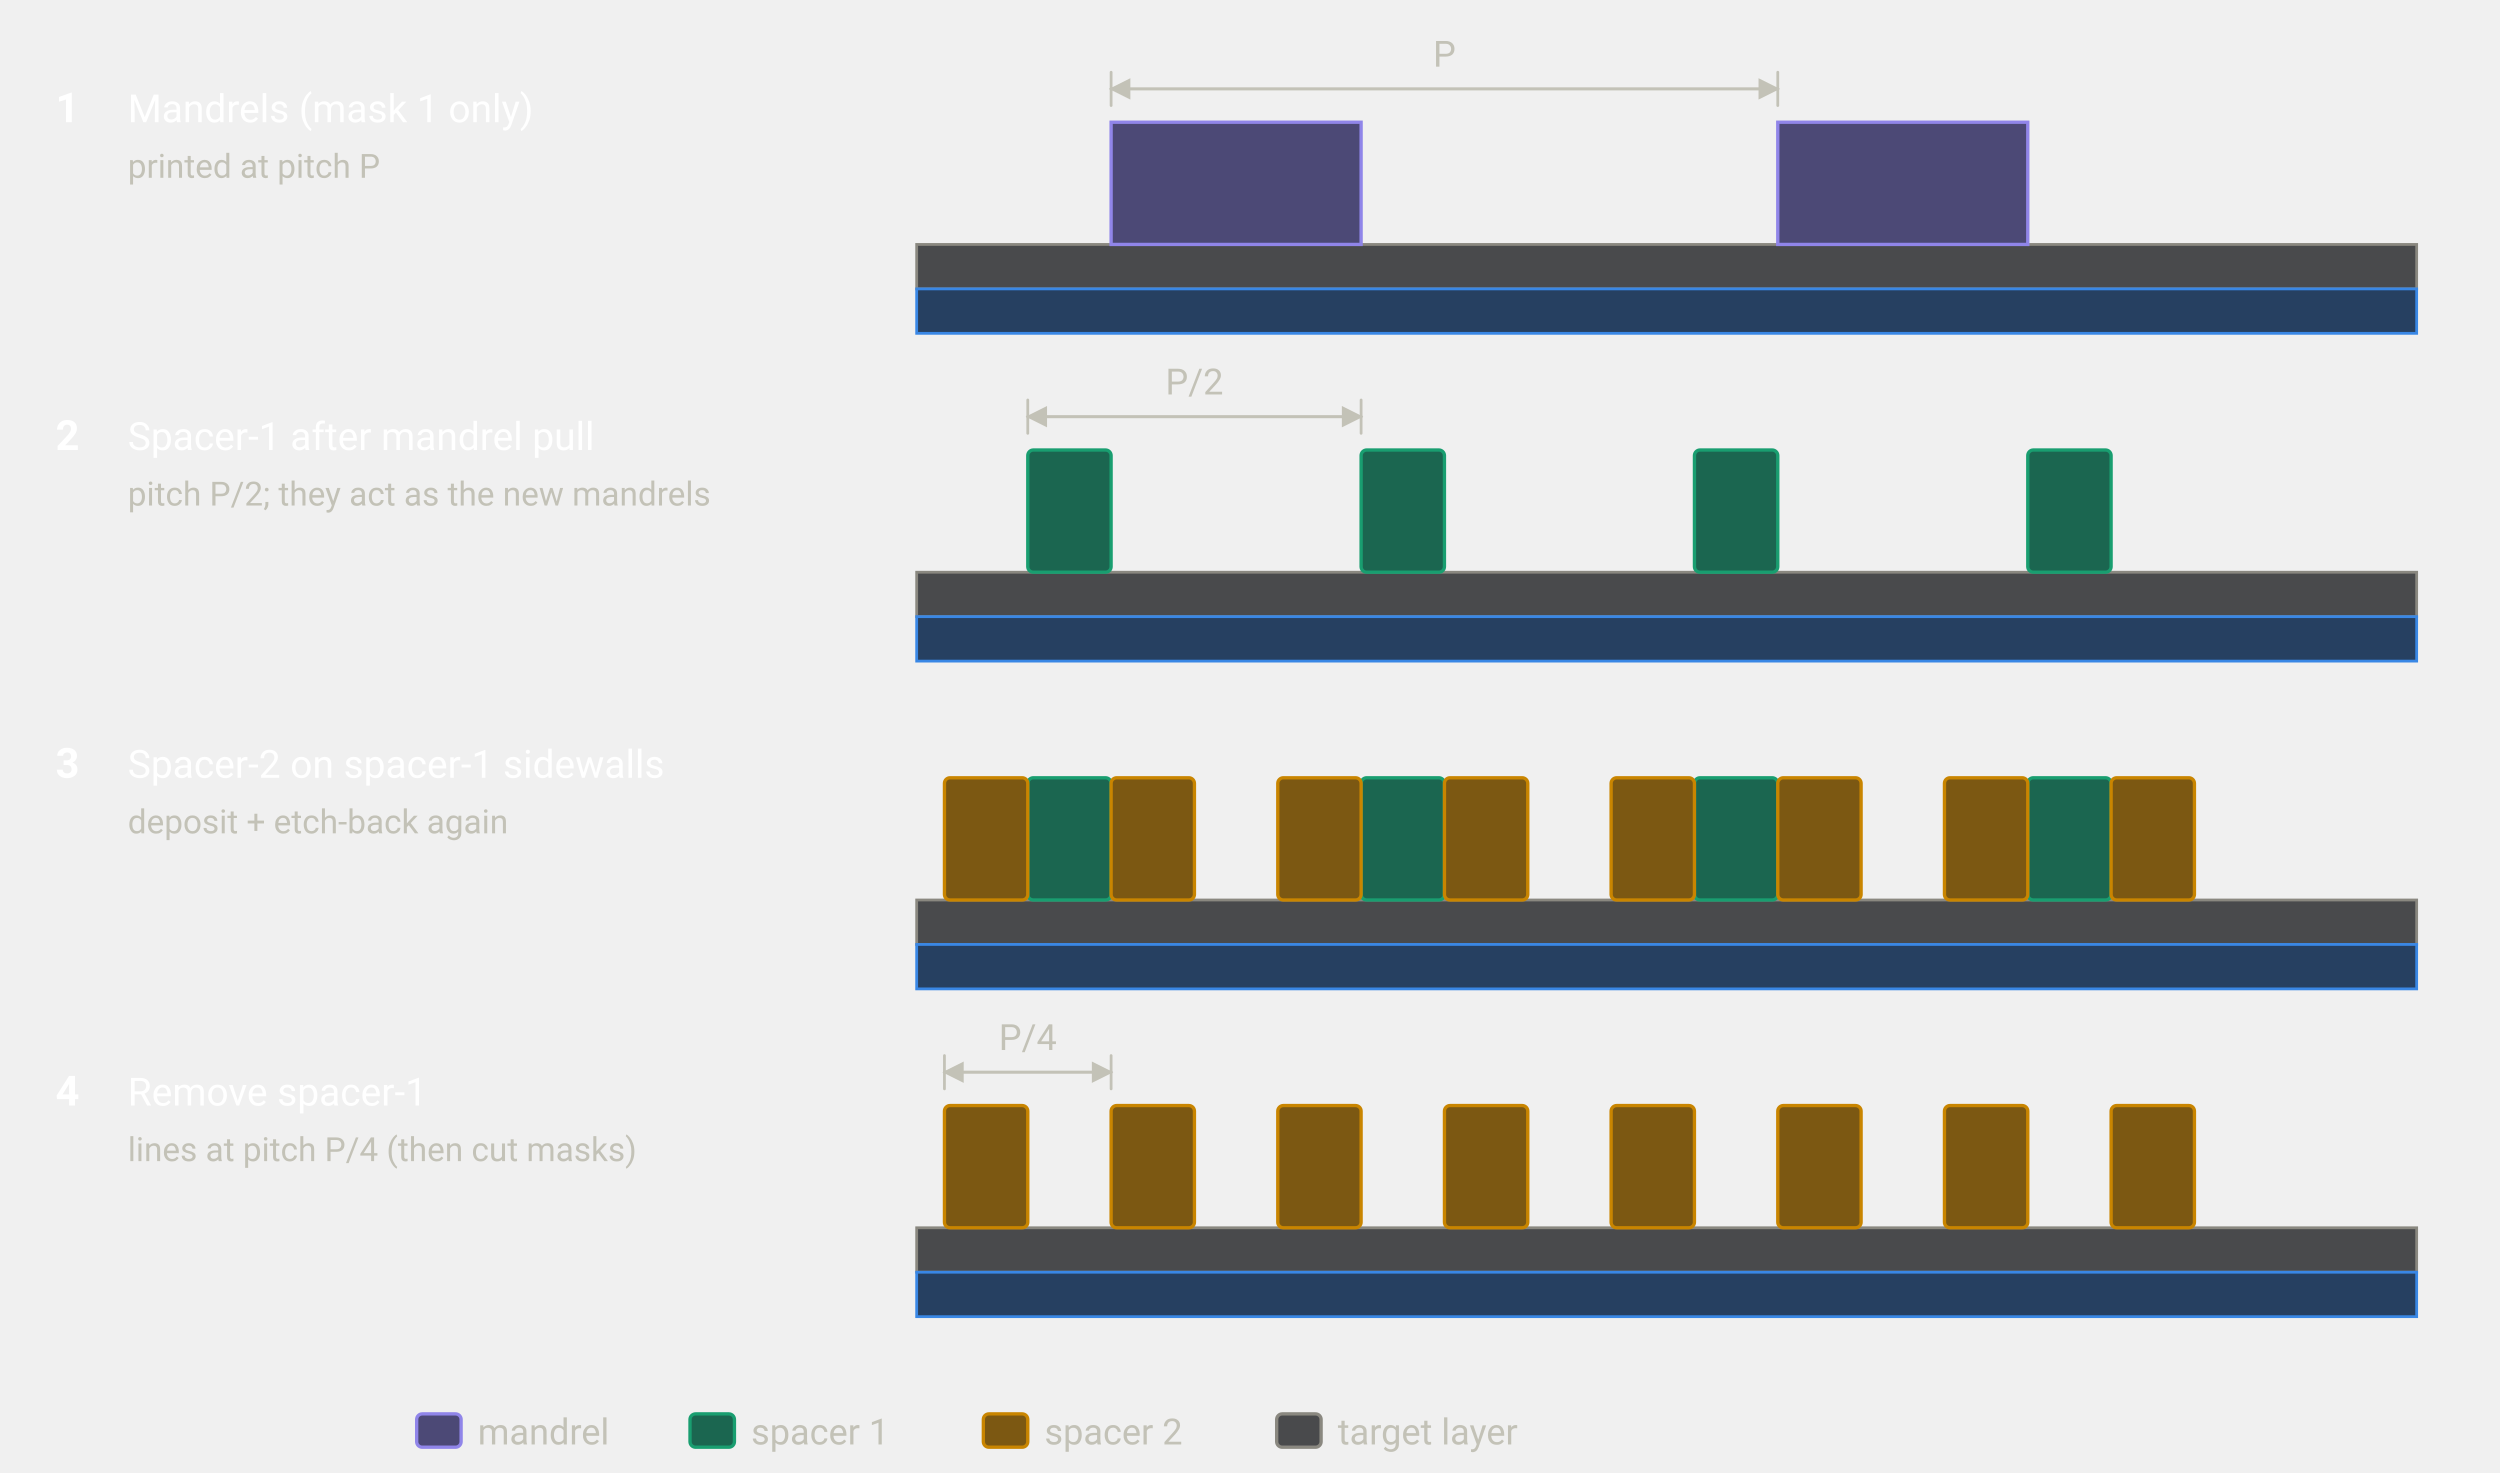
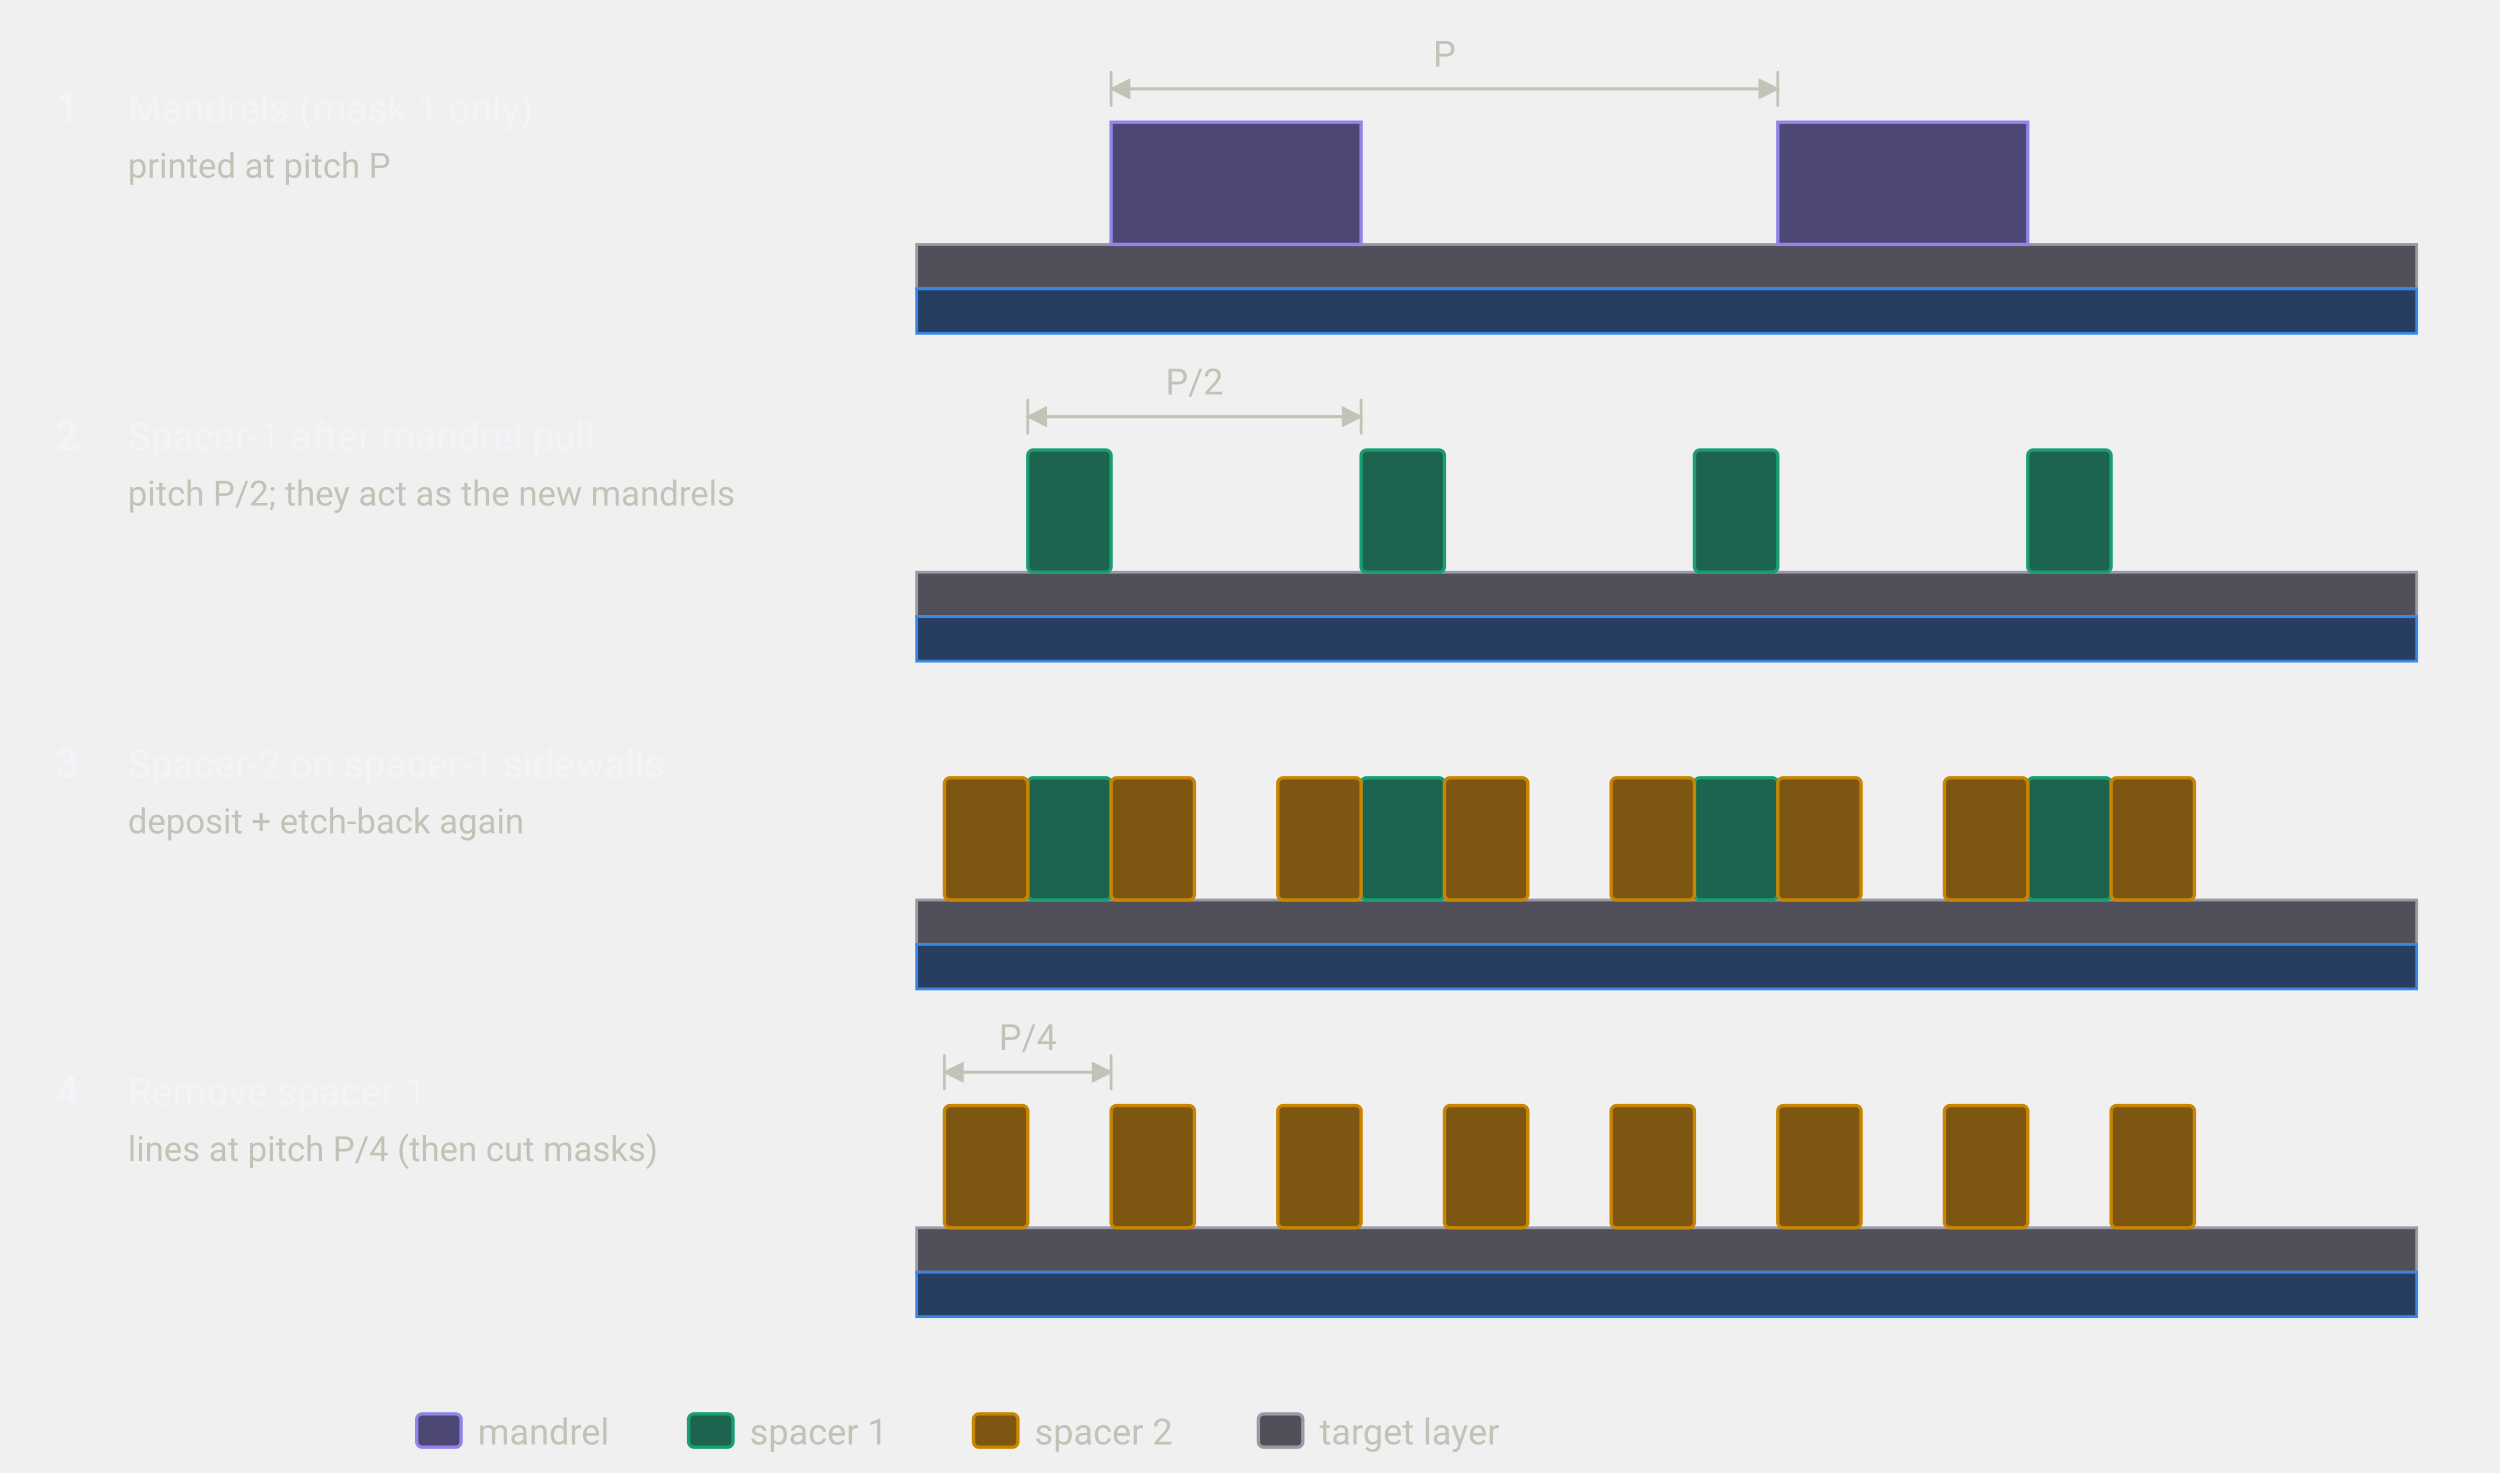
- <svg xmlns="http://www.w3.org/2000/svg" viewBox="0 0 900 530" width="900" height="530" role="img" aria-labelledby="t d" font-family="system-ui, -apple-system, 'Segoe UI', Roboto, Helvetica, Arial, sans-serif">
+ <svg xmlns="http://www.w3.org/2000/svg" viewBox="0 0 900 530" width="900" height="530" role="img" aria-labelledby="t d" font-family="Roboto, system-ui, -apple-system, 'Segoe UI', 'Helvetica Neue', Arial, sans-serif">
  <defs>
-     <marker id="arr-muted" viewBox="0 0 10 10" refX="9" refY="5" markerWidth="7" markerHeight="7" orient="auto-start-reverse">
-       <path d="M0,0 L10,5 L0,10 z" fill="#9a988f" />
-     </marker>
-     <marker id="arr-ink2" viewBox="0 0 10 10" refX="9" refY="5" markerWidth="7" markerHeight="7" orient="auto-start-reverse">
+     <marker id="arr-c3c2b7" viewBox="0 0 10 10" refX="9" refY="5" markerWidth="7" markerHeight="7" orient="auto-start-reverse">
      <path d="M0,0 L10,5 L0,10 z" fill="#c3c2b7" />
    </marker>
-     <marker id="arr-ink" viewBox="0 0 10 10" refX="9" refY="5" markerWidth="7" markerHeight="7" orient="auto-start-reverse">
-       <path d="M0,0 L10,5 L0,10 z" fill="#ffffff" />
-     </marker>
-     <marker id="arr-red" viewBox="0 0 10 10" refX="9" refY="5" markerWidth="7" markerHeight="7" orient="auto-start-reverse">
-       <path d="M0,0 L10,5 L0,10 z" fill="#e66767" />
-     </marker>
-     <marker id="arr-blue" viewBox="0 0 10 10" refX="9" refY="5" markerWidth="7" markerHeight="7" orient="auto-start-reverse">
-       <path d="M0,0 L10,5 L0,10 z" fill="#3987e5" />
-     </marker>
-     <marker id="arr-orange" viewBox="0 0 10 10" refX="9" refY="5" markerWidth="7" markerHeight="7" orient="auto-start-reverse">
-       <path d="M0,0 L10,5 L0,10 z" fill="#d95926" />
-     </marker>
-     <marker id="arr-aqua" viewBox="0 0 10 10" refX="9" refY="5" markerWidth="7" markerHeight="7" orient="auto-start-reverse">
-       <path d="M0,0 L10,5 L0,10 z" fill="#199e70" />
-     </marker>
-     <marker id="arr-violet" viewBox="0 0 10 10" refX="9" refY="5" markerWidth="7" markerHeight="7" orient="auto-start-reverse">
-       <path d="M0,0 L10,5 L0,10 z" fill="#9085e9" />
-     </marker>
-     <marker id="arr-green" viewBox="0 0 10 10" refX="9" refY="5" markerWidth="7" markerHeight="7" orient="auto-start-reverse">
-       <path d="M0,0 L10,5 L0,10 z" fill="#0ca30c" />
-     </marker>
  </defs>
-   <text x="20.0" y="44.0" font-size="15" text-anchor="start" fill="#ffffff" font-weight="600">1</text>
-   <text x="46.0" y="44.0" font-size="14" text-anchor="start" fill="#ffffff" font-weight="400">Mandrels (mask 1 only)</text>
-   <text x="46.0" y="64.0" font-size="12" text-anchor="start" fill="#c3c2b7" font-weight="400">printed at pitch P</text>
-   <rect x="330.0" y="88.0" width="540.0" height="16.0" rx="0" fill="#494a4c" stroke="#8a8880" stroke-width="1.0" />
-   <rect x="330.0" y="104.0" width="540.0" height="16.0" rx="0" fill="#264061" stroke="#3987e5" stroke-width="1.0" />
-   <rect x="400.0" y="44.0" width="90.0" height="44.0" rx="0" fill="#4c4976" stroke="#9085e9" stroke-width="1.2" />
-   <rect x="640.0" y="44.0" width="90.0" height="44.0" rx="0" fill="#4c4976" stroke="#9085e9" stroke-width="1.2" />
-   <line x1="400.0" y1="32.0" x2="640.0" y2="32.0" stroke="#c3c2b7" stroke-width="1.1" stroke-linecap="round" marker-end="url(#arr-ink2)" marker-start="url(#arr-ink2)" />
-   <line x1="400.0" y1="26.0" x2="400.0" y2="38.0" stroke="#c3c2b7" stroke-width="1.0" stroke-linecap="round" />
-   <line x1="640.0" y1="26.0" x2="640.0" y2="38.0" stroke="#c3c2b7" stroke-width="1.0" stroke-linecap="round" />
-   <text x="520.0" y="24.0" font-size="13" text-anchor="middle" fill="#c3c2b7" font-weight="400">P</text>
-   <text x="20.0" y="162.0" font-size="15" text-anchor="start" fill="#ffffff" font-weight="600">2</text>
-   <text x="46.0" y="162.0" font-size="14" text-anchor="start" fill="#ffffff" font-weight="400">Spacer-1 after mandrel pull</text>
-   <text x="46.0" y="182.0" font-size="12" text-anchor="start" fill="#c3c2b7" font-weight="400">pitch P/2; they act as the new mandrels</text>
-   <rect x="330.0" y="206.0" width="540.0" height="16.0" rx="0" fill="#494a4c" stroke="#8a8880" stroke-width="1.0" />
-   <rect x="330.0" y="222.0" width="540.0" height="16.0" rx="0" fill="#264061" stroke="#3987e5" stroke-width="1.0" />
-   <rect x="370.0" y="162.0" width="30.0" height="44.0" rx="2" fill="#1b6650" stroke="#199e70" stroke-width="1.2" />
-   <rect x="490.0" y="162.0" width="30.0" height="44.0" rx="2" fill="#1b6650" stroke="#199e70" stroke-width="1.2" />
-   <rect x="610.0" y="162.0" width="30.0" height="44.0" rx="2" fill="#1b6650" stroke="#199e70" stroke-width="1.2" />
-   <rect x="730.0" y="162.0" width="30.0" height="44.0" rx="2" fill="#1b6650" stroke="#199e70" stroke-width="1.2" />
-   <line x1="370.0" y1="150.0" x2="490.0" y2="150.0" stroke="#c3c2b7" stroke-width="1.1" stroke-linecap="round" marker-end="url(#arr-ink2)" marker-start="url(#arr-ink2)" />
-   <line x1="370.0" y1="144.0" x2="370.0" y2="156.0" stroke="#c3c2b7" stroke-width="1.0" stroke-linecap="round" />
-   <line x1="490.0" y1="144.0" x2="490.0" y2="156.0" stroke="#c3c2b7" stroke-width="1.0" stroke-linecap="round" />
-   <text x="430.0" y="142.0" font-size="13" text-anchor="middle" fill="#c3c2b7" font-weight="400">P/2</text>
-   <text x="20.0" y="280.0" font-size="15" text-anchor="start" fill="#ffffff" font-weight="600">3</text>
-   <text x="46.0" y="280.0" font-size="14" text-anchor="start" fill="#ffffff" font-weight="400">Spacer-2 on spacer-1 sidewalls</text>
-   <text x="46.0" y="300.0" font-size="12" text-anchor="start" fill="#c3c2b7" font-weight="400">deposit + etch-back again</text>
-   <rect x="330.0" y="324.0" width="540.0" height="16.0" rx="0" fill="#494a4c" stroke="#8a8880" stroke-width="1.0" />
-   <rect x="330.0" y="340.0" width="540.0" height="16.0" rx="0" fill="#264061" stroke="#3987e5" stroke-width="1.0" />
-   <rect x="370.0" y="280.0" width="30.0" height="44.0" rx="2" fill="#1b6650" stroke="#199e70" stroke-width="1.2" />
-   <rect x="490.0" y="280.0" width="30.0" height="44.0" rx="2" fill="#1b6650" stroke="#199e70" stroke-width="1.2" />
-   <rect x="610.0" y="280.0" width="30.0" height="44.0" rx="2" fill="#1b6650" stroke="#199e70" stroke-width="1.2" />
-   <rect x="730.0" y="280.0" width="30.0" height="44.0" rx="2" fill="#1b6650" stroke="#199e70" stroke-width="1.2" />
-   <rect x="340.0" y="280.0" width="30.0" height="44.0" rx="2" fill="#7c5812" stroke="#c98500" stroke-width="1.2" />
-   <rect x="400.0" y="280.0" width="30.0" height="44.0" rx="2" fill="#7c5812" stroke="#c98500" stroke-width="1.2" />
-   <rect x="460.0" y="280.0" width="30.0" height="44.0" rx="2" fill="#7c5812" stroke="#c98500" stroke-width="1.2" />
-   <rect x="520.0" y="280.0" width="30.0" height="44.0" rx="2" fill="#7c5812" stroke="#c98500" stroke-width="1.2" />
-   <rect x="580.0" y="280.0" width="30.0" height="44.0" rx="2" fill="#7c5812" stroke="#c98500" stroke-width="1.2" />
-   <rect x="640.0" y="280.0" width="30.0" height="44.0" rx="2" fill="#7c5812" stroke="#c98500" stroke-width="1.2" />
-   <rect x="700.0" y="280.0" width="30.0" height="44.0" rx="2" fill="#7c5812" stroke="#c98500" stroke-width="1.2" />
-   <rect x="760.0" y="280.0" width="30.0" height="44.0" rx="2" fill="#7c5812" stroke="#c98500" stroke-width="1.2" />
-   <text x="20.0" y="398.0" font-size="15" text-anchor="start" fill="#ffffff" font-weight="600">4</text>
-   <text x="46.0" y="398.0" font-size="14" text-anchor="start" fill="#ffffff" font-weight="400">Remove spacer-1</text>
-   <text x="46.0" y="418.0" font-size="12" text-anchor="start" fill="#c3c2b7" font-weight="400">lines at pitch P/4 (then cut masks)</text>
-   <rect x="330.0" y="442.0" width="540.0" height="16.0" rx="0" fill="#494a4c" stroke="#8a8880" stroke-width="1.0" />
-   <rect x="330.0" y="458.0" width="540.0" height="16.0" rx="0" fill="#264061" stroke="#3987e5" stroke-width="1.0" />
-   <rect x="340.0" y="398.0" width="30.0" height="44.0" rx="2" fill="#7c5812" stroke="#c98500" stroke-width="1.2" />
-   <rect x="400.0" y="398.0" width="30.0" height="44.0" rx="2" fill="#7c5812" stroke="#c98500" stroke-width="1.2" />
-   <rect x="460.0" y="398.0" width="30.0" height="44.0" rx="2" fill="#7c5812" stroke="#c98500" stroke-width="1.2" />
-   <rect x="520.0" y="398.0" width="30.0" height="44.0" rx="2" fill="#7c5812" stroke="#c98500" stroke-width="1.2" />
-   <rect x="580.0" y="398.0" width="30.0" height="44.0" rx="2" fill="#7c5812" stroke="#c98500" stroke-width="1.2" />
-   <rect x="640.0" y="398.0" width="30.0" height="44.0" rx="2" fill="#7c5812" stroke="#c98500" stroke-width="1.2" />
-   <rect x="700.0" y="398.0" width="30.0" height="44.0" rx="2" fill="#7c5812" stroke="#c98500" stroke-width="1.2" />
-   <rect x="760.0" y="398.0" width="30.0" height="44.0" rx="2" fill="#7c5812" stroke="#c98500" stroke-width="1.2" />
-   <line x1="340.0" y1="386.0" x2="400.0" y2="386.0" stroke="#c3c2b7" stroke-width="1.1" stroke-linecap="round" marker-end="url(#arr-ink2)" marker-start="url(#arr-ink2)" />
-   <line x1="340.0" y1="380.0" x2="340.0" y2="392.0" stroke="#c3c2b7" stroke-width="1.0" stroke-linecap="round" />
-   <line x1="400.0" y1="380.0" x2="400.0" y2="392.0" stroke="#c3c2b7" stroke-width="1.0" stroke-linecap="round" />
-   <text x="370.0" y="378.0" font-size="13" text-anchor="middle" fill="#c3c2b7" font-weight="400">P/4</text>
-   <rect x="150.0" y="509.0" width="16.0" height="12.0" rx="2" fill="#4c4976" stroke="#9085e9" stroke-width="1.2" />
-   <text x="172.0" y="520.0" font-size="13" text-anchor="start" fill="#c3c2b7" font-weight="400">mandrel</text>
-   <rect x="248.4" y="509.0" width="16.0" height="12.0" rx="2" fill="#1b6650" stroke="#199e70" stroke-width="1.2" />
-   <text x="270.4" y="520.0" font-size="13" text-anchor="start" fill="#c3c2b7" font-weight="400">spacer 1</text>
-   <rect x="354.0" y="509.0" width="16.0" height="12.0" rx="2" fill="#7c5812" stroke="#c98500" stroke-width="1.2" />
-   <text x="376.0" y="520.0" font-size="13" text-anchor="start" fill="#c3c2b7" font-weight="400">spacer 2</text>
-   <rect x="459.6" y="509.0" width="16.0" height="12.0" rx="2" fill="#494a4c" stroke="#8a8880" stroke-width="1.2" />
-   <text x="481.6" y="520.0" font-size="13" text-anchor="start" fill="#c3c2b7" font-weight="400">target layer</text>
+   <text x="20" y="44" font-size="15" text-anchor="start" fill="#f4f3f8" font-weight="600">1</text>
+   <text x="46" y="44" font-size="14" text-anchor="start" fill="#f4f3f8" font-weight="400">Mandrels (mask 1 only)</text>
+   <text x="46" y="64" font-size="12.5" text-anchor="start" fill="#c3c2b7" font-weight="400">printed at pitch P</text>
+   <rect x="330" y="88" width="540" height="16" rx="0" fill="#514f5a" stroke="#9b99a3" stroke-width="1" />
+   <rect x="330" y="104" width="540" height="16" rx="0" fill="#283e61" stroke="#3987e5" stroke-width="1" />
+   <rect x="400" y="44" width="90" height="44" rx="0" fill="#4d4776" stroke="#9085e9" stroke-width="1.2" />
+   <rect x="640" y="44" width="90" height="44" rx="0" fill="#4d4776" stroke="#9085e9" stroke-width="1.2" />
+   <line x1="400" y1="32" x2="640" y2="32" stroke="#c3c2b7" stroke-width="1.1" stroke-linecap="round" marker-end="url(#arr-c3c2b7)" marker-start="url(#arr-c3c2b7)" />
+   <line x1="400" y1="26" x2="400" y2="38" stroke="#c3c2b7" stroke-width="1" stroke-linecap="round" />
+   <line x1="640" y1="26" x2="640" y2="38" stroke="#c3c2b7" stroke-width="1" stroke-linecap="round" />
+   <text x="520" y="24" font-size="13" text-anchor="middle" fill="#c3c2b7" font-weight="400">P</text>
+   <text x="20" y="162" font-size="15" text-anchor="start" fill="#f4f3f8" font-weight="600">2</text>
+   <text x="46" y="162" font-size="14" text-anchor="start" fill="#f4f3f8" font-weight="400">Spacer-1 after mandrel pull</text>
+   <text x="46" y="182" font-size="12.5" text-anchor="start" fill="#c3c2b7" font-weight="400">pitch P/2; they act as the new mandrels</text>
+   <rect x="330" y="206" width="540" height="16" rx="0" fill="#514f5a" stroke="#9b99a3" stroke-width="1" />
+   <rect x="330" y="222" width="540" height="16" rx="0" fill="#283e61" stroke="#3987e5" stroke-width="1" />
+   <rect x="370" y="162" width="30" height="44" rx="2" fill="#1c6450" stroke="#199e70" stroke-width="1.2" />
+   <rect x="490" y="162" width="30" height="44" rx="2" fill="#1c6450" stroke="#199e70" stroke-width="1.2" />
+   <rect x="610" y="162" width="30" height="44" rx="2" fill="#1c6450" stroke="#199e70" stroke-width="1.2" />
+   <rect x="730" y="162" width="30" height="44" rx="2" fill="#1c6450" stroke="#199e70" stroke-width="1.2" />
+   <line x1="370" y1="150" x2="490" y2="150" stroke="#c3c2b7" stroke-width="1.1" stroke-linecap="round" marker-end="url(#arr-c3c2b7)" marker-start="url(#arr-c3c2b7)" />
+   <line x1="370" y1="144" x2="370" y2="156" stroke="#c3c2b7" stroke-width="1" stroke-linecap="round" />
+   <line x1="490" y1="144" x2="490" y2="156" stroke="#c3c2b7" stroke-width="1" stroke-linecap="round" />
+   <text x="430" y="142" font-size="13" text-anchor="middle" fill="#c3c2b7" font-weight="400">P/2</text>
+   <text x="20" y="280" font-size="15" text-anchor="start" fill="#f4f3f8" font-weight="600">3</text>
+   <text x="46" y="280" font-size="14" text-anchor="start" fill="#f4f3f8" font-weight="400">Spacer-2 on spacer-1 sidewalls</text>
+   <text x="46" y="300" font-size="12.5" text-anchor="start" fill="#c3c2b7" font-weight="400">deposit + etch-back again</text>
+   <rect x="330" y="324" width="540" height="16" rx="0" fill="#514f5a" stroke="#9b99a3" stroke-width="1" />
+   <rect x="330" y="340" width="540" height="16" rx="0" fill="#283e61" stroke="#3987e5" stroke-width="1" />
+   <rect x="370" y="280" width="30" height="44" rx="2" fill="#1c6450" stroke="#199e70" stroke-width="1.2" />
+   <rect x="490" y="280" width="30" height="44" rx="2" fill="#1c6450" stroke="#199e70" stroke-width="1.2" />
+   <rect x="610" y="280" width="30" height="44" rx="2" fill="#1c6450" stroke="#199e70" stroke-width="1.2" />
+   <rect x="730" y="280" width="30" height="44" rx="2" fill="#1c6450" stroke="#199e70" stroke-width="1.2" />
+   <rect x="340" y="280" width="30" height="44" rx="2" fill="#7d5712" stroke="#c98500" stroke-width="1.2" />
+   <rect x="400" y="280" width="30" height="44" rx="2" fill="#7d5712" stroke="#c98500" stroke-width="1.2" />
+   <rect x="460" y="280" width="30" height="44" rx="2" fill="#7d5712" stroke="#c98500" stroke-width="1.2" />
+   <rect x="520" y="280" width="30" height="44" rx="2" fill="#7d5712" stroke="#c98500" stroke-width="1.2" />
+   <rect x="580" y="280" width="30" height="44" rx="2" fill="#7d5712" stroke="#c98500" stroke-width="1.2" />
+   <rect x="640" y="280" width="30" height="44" rx="2" fill="#7d5712" stroke="#c98500" stroke-width="1.2" />
+   <rect x="700" y="280" width="30" height="44" rx="2" fill="#7d5712" stroke="#c98500" stroke-width="1.2" />
+   <rect x="760" y="280" width="30" height="44" rx="2" fill="#7d5712" stroke="#c98500" stroke-width="1.2" />
+   <text x="20" y="398" font-size="15" text-anchor="start" fill="#f4f3f8" font-weight="600">4</text>
+   <text x="46" y="398" font-size="14" text-anchor="start" fill="#f4f3f8" font-weight="400">Remove spacer-1</text>
+   <text x="46" y="418" font-size="12.5" text-anchor="start" fill="#c3c2b7" font-weight="400">lines at pitch P/4 (then cut masks)</text>
+   <rect x="330" y="442" width="540" height="16" rx="0" fill="#514f5a" stroke="#9b99a3" stroke-width="1" />
+   <rect x="330" y="458" width="540" height="16" rx="0" fill="#283e61" stroke="#3987e5" stroke-width="1" />
+   <rect x="340" y="398" width="30" height="44" rx="2" fill="#7d5712" stroke="#c98500" stroke-width="1.2" />
+   <rect x="400" y="398" width="30" height="44" rx="2" fill="#7d5712" stroke="#c98500" stroke-width="1.2" />
+   <rect x="460" y="398" width="30" height="44" rx="2" fill="#7d5712" stroke="#c98500" stroke-width="1.2" />
+   <rect x="520" y="398" width="30" height="44" rx="2" fill="#7d5712" stroke="#c98500" stroke-width="1.2" />
+   <rect x="580" y="398" width="30" height="44" rx="2" fill="#7d5712" stroke="#c98500" stroke-width="1.2" />
+   <rect x="640" y="398" width="30" height="44" rx="2" fill="#7d5712" stroke="#c98500" stroke-width="1.2" />
+   <rect x="700" y="398" width="30" height="44" rx="2" fill="#7d5712" stroke="#c98500" stroke-width="1.2" />
+   <rect x="760" y="398" width="30" height="44" rx="2" fill="#7d5712" stroke="#c98500" stroke-width="1.2" />
+   <line x1="340" y1="386" x2="400" y2="386" stroke="#c3c2b7" stroke-width="1.1" stroke-linecap="round" marker-end="url(#arr-c3c2b7)" marker-start="url(#arr-c3c2b7)" />
+   <line x1="340" y1="380" x2="340" y2="392" stroke="#c3c2b7" stroke-width="1" stroke-linecap="round" />
+   <line x1="400" y1="380" x2="400" y2="392" stroke="#c3c2b7" stroke-width="1" stroke-linecap="round" />
+   <text x="370" y="378" font-size="13" text-anchor="middle" fill="#c3c2b7" font-weight="400">P/4</text>
+   <rect x="150" y="509" width="16" height="12" rx="2" fill="#4d4776" stroke="#9085e9" stroke-width="1.2" />
+   <text x="172" y="520" font-size="13" text-anchor="start" fill="#c3c2b7" font-weight="400">mandrel</text>
+   <rect x="247.88" y="509" width="16" height="12" rx="2" fill="#1c6450" stroke="#199e70" stroke-width="1.2" />
+   <text x="269.88" y="520" font-size="13" text-anchor="start" fill="#c3c2b7" font-weight="400">spacer 1</text>
+   <rect x="350.45" y="509" width="16" height="12" rx="2" fill="#7d5712" stroke="#c98500" stroke-width="1.2" />
+   <text x="372.45" y="520" font-size="13" text-anchor="start" fill="#c3c2b7" font-weight="400">spacer 2</text>
+   <rect x="453.02" y="509" width="16" height="12" rx="2" fill="#514f5a" stroke="#9b99a3" stroke-width="1.2" />
+   <text x="475.02" y="520" font-size="13" text-anchor="start" fill="#c3c2b7" font-weight="400">target layer</text>
</svg>
